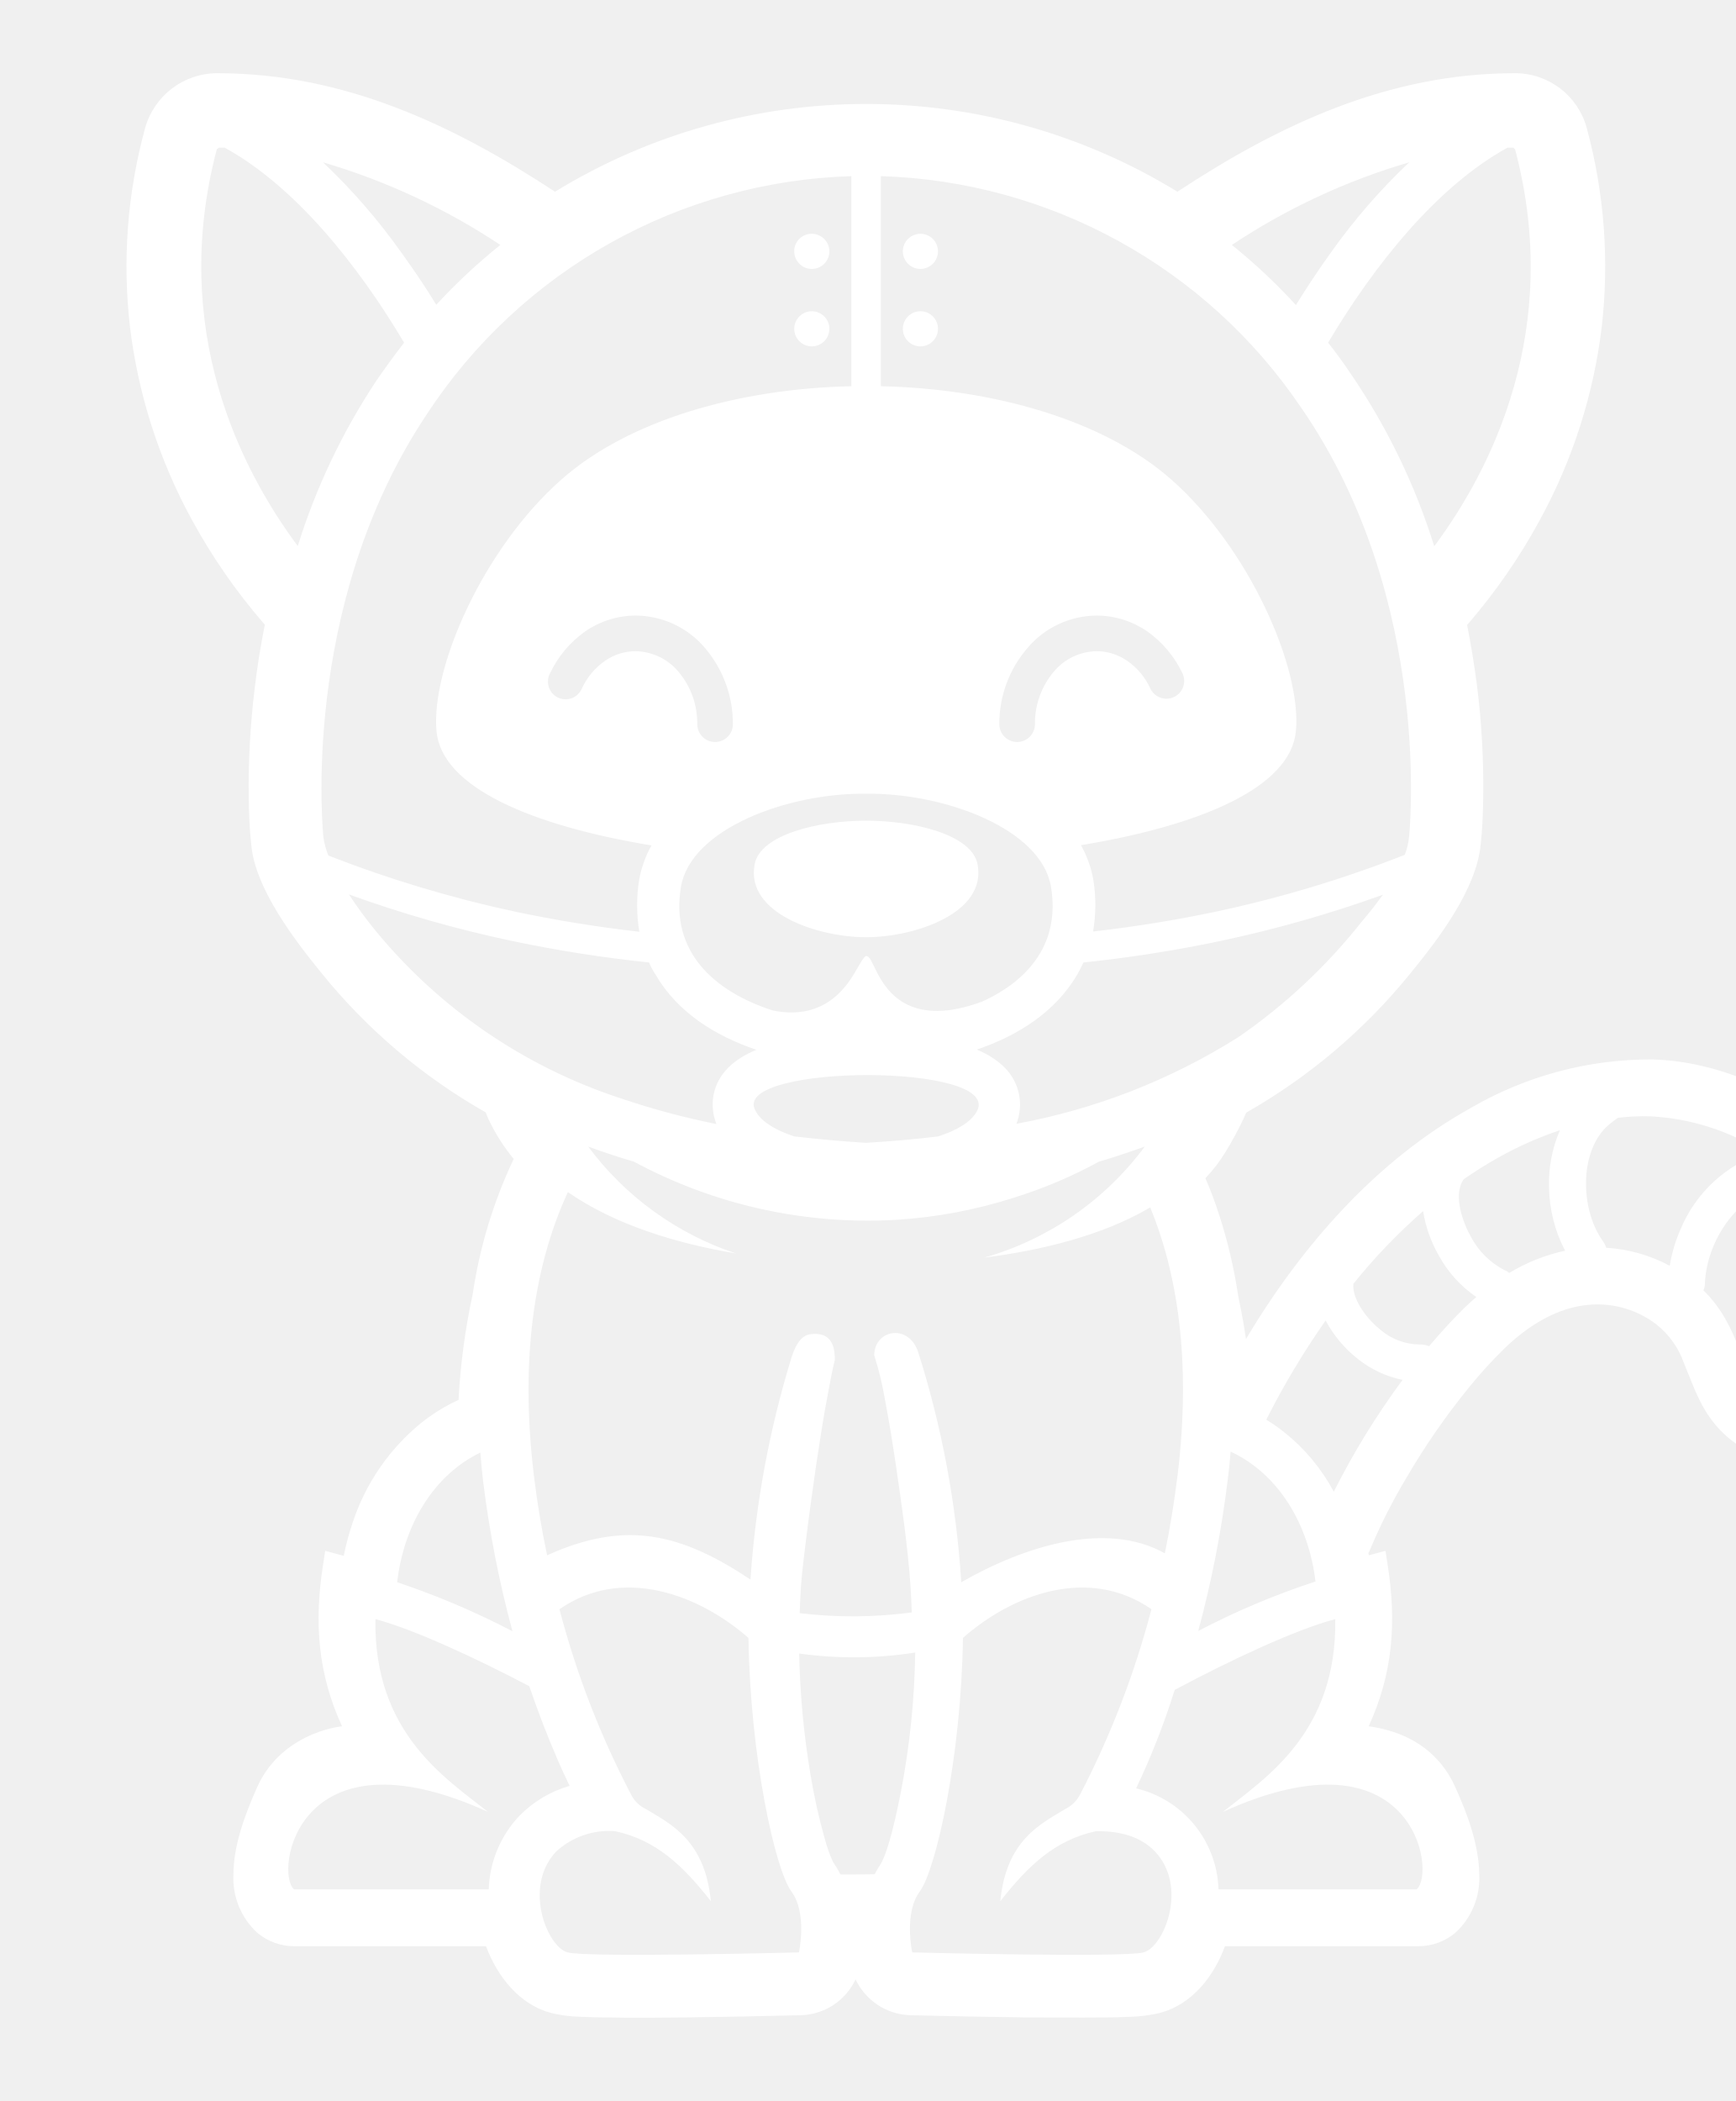
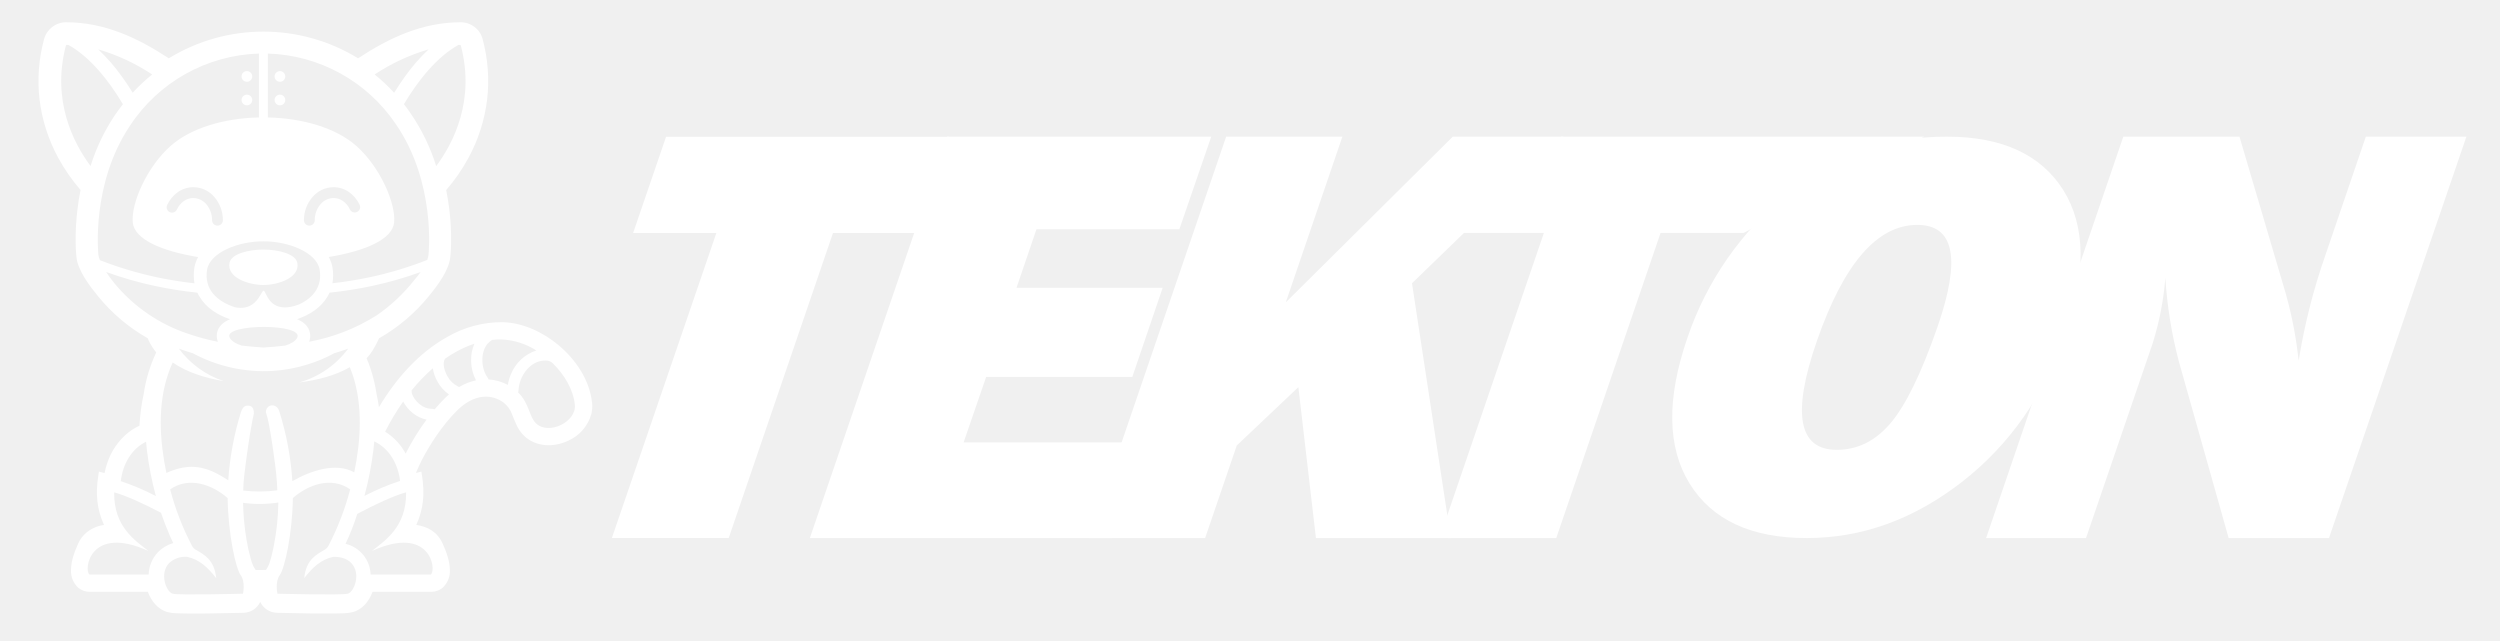
- <svg xmlns="http://www.w3.org/2000/svg" viewBox="0 0 190 230">
+ <svg xmlns="http://www.w3.org/2000/svg" id="Layer_1" data-name="Layer 1" viewBox="0 0 900 230.526">
  <defs>
-     <style>.cls-1{fill:#fff;fill-rule:evenodd;}</style>
+     <style>.cls-1,.cls-2{fill:#fff;}.cls-1{fill-rule:evenodd;}</style>
  </defs>
-   <path class="cls-1" d="M94.815,102.599v2.086m55.066,65.575,1.815-.488.217,1.408c1.029,6.474.569,12.08-2.059,17.795,4.063.569,7.611,2.519,9.48,6.663,1.327,2.925,2.6,6.338,2.627,9.588a8.092,8.092,0,0,1-2.654,6.392,6.298,6.298,0,0,1-3.982,1.436H134.117c-1.219,3.332-3.63,6.392-7.151,7.313a16.363,16.363,0,0,1-3.007.406c-1.083.054-2.14.081-3.196.081-2.736.027-5.471,0-8.207,0q-6.419-.081-12.839-.244a6.841,6.841,0,0,1-6.04-3.927,6.817,6.817,0,0,1-6.013,3.927c-4.307.108-8.586.19-12.866.244-2.736.027-5.471.054-8.207,0-1.056,0-2.113-.027-3.196-.081a14.341,14.341,0,0,1-3.034-.406c-3.521-.921-5.905-4.009-7.151-7.313H32.192A6.298,6.298,0,0,1,28.211,211.62a8.092,8.092,0,0,1-2.654-6.392c0-3.25,1.3-6.663,2.6-9.588a10.911,10.911,0,0,1,3.142-4.063,12.798,12.798,0,0,1,6.149-2.6c-2.627-5.715-3.088-11.322-2.059-17.795l.217-1.408,2.031.542a28.742,28.742,0,0,1,.975-3.63,23.572,23.572,0,0,1,7.503-10.916,19.596,19.596,0,0,1,4.09-2.519,72.434,72.434,0,0,1,1.544-11.539A52.578,52.578,0,0,1,56.245,126.868a20.546,20.546,0,0,1-2.763-4.361c-.108-.244-.217-.488-.298-.731a63.245,63.245,0,0,1-17.958-15.222c-2.979-3.657-7.34-9.345-7.72-14.139-.19-1.679-.244-3.359-.271-5.011a89.647,89.647,0,0,1,.65-12.053c.271-2.329.65-4.659,1.111-6.961a64.656,64.656,0,0,1-8.045-11.593A58.683,58.683,0,0,1,14.234,35.805a57.343,57.343,0,0,1,1.652-21.777,8.208,8.208,0,0,1,7.909-6.013c13.868,0,25.84,5.661,36.972,12.974a65.221,65.221,0,0,1,68.148,0c11.105-7.313,23.077-12.974,36.945-12.974a8.122,8.122,0,0,1,7.882,6.04,57.963,57.963,0,0,1,1.625,21.777,58.683,58.683,0,0,1-6.717,20.992,64.517,64.517,0,0,1-8.017,11.593c.433,2.194.785,4.388,1.083,6.636a88.504,88.504,0,0,1,.677,12.27c-.027,1.706-.081,3.413-.271,5.065-.433,4.93-4.659,10.455-7.72,14.193a63.686,63.686,0,0,1-17.958,15.222l-.325.731a37.504,37.504,0,0,1-1.923,3.548,16.767,16.767,0,0,1-2.221,2.898,42.515,42.515,0,0,1,1.517,4.036,55.319,55.319,0,0,1,2.086,8.911c.325,1.544.623,3.115.84,4.659,6.149-10.293,14.328-19.583,24.621-25.298a39.094,39.094,0,0,1,19.854-5.309c7.394.19,14.653,3.63,20.26,8.342,6.149,5.173,11.159,12.568,11.999,20.721a11.798,11.798,0,0,1-.271,4.009,14.902,14.902,0,0,1-8.397,9.643c-5.092,2.384-11.457,2.302-15.737-1.734-2.411-2.302-3.169-4.821-4.388-7.774a9.28,9.28,0,0,0-3.034-4.225,10.609,10.609,0,0,0-7.151-2.14c-3.657.244-6.907,2.329-9.48,4.821a49.083,49.083,0,0,0-4.063,4.496,76.474,76.474,0,0,0-6.582,9.534,61.56,61.56,0,0,0-4.009,7.882,3.527,3.527,0,0,1-.217.46,1.004,1.004,0,0,0,.054.244Zm5.607-23.077a2.322,2.322,0,0,1,.975.19c1.246-1.463,2.546-2.898,3.9-4.225.433-.406.867-.813,1.273-1.165a13.111,13.111,0,0,1-4.063-4.469,14.278,14.278,0,0,1-1.761-4.93,63.257,63.257,0,0,0-7.638,7.963c-.135,1.869,1.706,4.036,2.979,5.038a6.689,6.689,0,0,0,4.334,1.598Zm-1.923,3.873a11.521,11.521,0,0,1-4.875-2.275,13.25,13.25,0,0,1-3.548-4.225,87.889,87.889,0,0,0-6.501,10.861,18.604,18.604,0,0,1,1.977,1.381,20.884,20.884,0,0,1,5.417,6.501,84.486,84.486,0,0,1,7.53-12.243Zm33.099-10.509a1.58,1.58,0,0,1-.163.704c4.117,4.036,3.927,8.749,6.501,11.187,4.523,4.307,14.572-.542,13.949-6.744-.569-5.39-3.684-10.753-8.017-14.979-.027-.027-.054-.054-.081-.054a3.255,3.255,0,0,0-2.302-.867c-5.471-.244-9.697,5.498-9.886,10.753Zm-3.846-1.977a16.248,16.248,0,0,1,1.165-3.955,14.833,14.833,0,0,1,9.101-8.451,25.418,25.418,0,0,0-12.351-3.955,23.068,23.068,0,0,0-3.602.163c-.379.271-.731.542-.921.704a6.476,6.476,0,0,0-.623.596c-2.736,3.088-2.411,9.047-.054,12.243a2.229,2.229,0,0,1,.325.677,16.834,16.834,0,0,1,6.961,1.977Zm-11.457-1.652a15.486,15.486,0,0,1-1.761-6.934,14.637,14.637,0,0,1,1.192-6.257,39.241,39.241,0,0,0-6.717,2.979c-1.273.704-2.546,1.517-3.819,2.384,0,.027-.027.027-.027.054-1.165,1.706-.054,4.74.867,6.338a8.616,8.616,0,0,0,3.657,3.575,1.474,1.474,0,0,1,.488.298,19.946,19.946,0,0,1,6.121-2.438ZM88.883,25.594a1.923,1.923,0,1,1-1.923,1.923,1.896,1.896,0,0,1,1.923-1.923Zm0,8.478A1.923,1.923,0,1,1,86.96,35.995a1.931,1.931,0,0,1,1.923-1.923Zm11.891-8.478a1.923,1.923,0,1,1-1.923,1.923,1.931,1.931,0,0,1,1.923-1.923Zm0,8.478a1.923,1.923,0,1,1-1.923,1.923,1.931,1.931,0,0,1,1.923-1.923ZM96.44,19.283v22.996c12.297.271,24.377,3.684,31.799,10.211,8.559,7.557,14.274,20.64,13.651,27.519-.542,6.176-10.401,10.347-23.538,12.514a11.949,11.949,0,0,1,1.354,3.792,17.257,17.257,0,0,1-.027,5.661c4.957-.569,9.426-1.327,13.408-2.167a131.138,131.138,0,0,0,20.721-6.23,7.423,7.423,0,0,0,.46-1.896s2.844-25.894-11.837-47.102a57.633,57.633,0,0,0-45.992-25.298Zm-3.223,22.996v-22.996A57.642,57.642,0,0,0,46.737,45.339C32.653,66.412,35.415,91.71,35.415,91.71a8.306,8.306,0,0,0,.542,1.95,132.911,132.911,0,0,0,20.612,6.176c4.009.84,8.451,1.598,13.435,2.167a17.256,17.256,0,0,1-.027-5.661,11.949,11.949,0,0,1,1.354-3.792c-13.137-2.167-22.996-6.365-23.538-12.514-.623-6.88,5.092-19.962,13.651-27.519,7.394-6.555,19.475-9.968,31.772-10.238ZM71.061,105.362a145.371,145.371,0,0,1-15.141-2.384A132.894,132.894,0,0,1,38.205,97.913a45.97,45.97,0,0,0,2.898,3.955A58.164,58.164,0,0,0,67.946,120.232,84.047,84.047,0,0,0,78.428,123.049c0-.027-.027-.081-.027-.108a5.798,5.798,0,0,1-.298-2.952c.433-2.492,2.302-4.063,4.713-5.065-4.55-1.544-8.64-4.117-11.024-8.207a7.435,7.435,0,0,1-.731-1.354Zm11.539,15.981c.515,1.327,2.221,2.356,4.361,3.061,2.6.298,5.228.542,7.855.704,2.654-.163,5.309-.379,7.909-.704,2.004-.65,3.63-1.571,4.253-2.79,2.709-5.255-26.219-5.119-24.377-.271Zm68.825-23.402a134.797,134.797,0,0,1-17.66,5.038,146.536,146.536,0,0,1-15.141,2.384c-.217.46-.433.894-.677,1.327-2.384,4.063-6.446,6.663-10.997,8.207,2.356,1.002,4.171,2.546,4.632,4.957a5.733,5.733,0,0,1-.298,3.169,68.854,68.854,0,0,0,24.296-9.48,62.254,62.254,0,0,0,13.624-12.785c.785-.894,1.517-1.869,2.221-2.817ZM93.65,106.364c-1.219,2.14-3.738,5.336-9.047,4.253-6.528-2.113-11.214-6.501-10.049-13.516C75.611,90.762,86.147,86.808,94.788,86.889h.081c8.64-.081,19.177,3.873,20.206,10.211,1.002,6.067-2.356,10.184-7.53,12.541-7.665,2.844-10.347-.867-11.539-3.223-.569-1.138-.813-1.734-1.111-1.761H94.815c-.244.108-.542.65-1.165,1.706ZM94.815,89.842c-5.228,0-11.566,1.517-12.189,4.767C81.597,99.999,89.587,102.599,94.815,102.599h.108c5.228-.027,13.137-2.627,12.107-7.99-.623-3.25-6.961-4.767-12.189-4.767ZM80.243,79.278a1.95,1.95,0,1,1-3.9,0,8.738,8.738,0,0,0-2.059-5.742,6.271,6.271,0,0,0-4.686-2.248A5.881,5.881,0,0,0,66.239,72.344a7.458,7.458,0,0,0-2.546,3.061,1.933,1.933,0,1,1-3.494-1.652,11.794,11.794,0,0,1,3.873-4.632,9.77,9.77,0,0,1,5.553-1.734,9.989,9.989,0,0,1,7.584,3.575,12.773,12.773,0,0,1,3.034,8.315Zm29.172,0a1.95,1.95,0,0,0,3.9,0,8.739,8.739,0,0,1,2.059-5.742,6.227,6.227,0,0,1,4.686-2.248,5.881,5.881,0,0,1,3.359,1.056,7.458,7.458,0,0,1,2.546,3.061,1.945,1.945,0,0,0,3.521-1.652,11.794,11.794,0,0,0-3.873-4.632,9.77,9.77,0,0,0-5.553-1.734,9.989,9.989,0,0,0-7.584,3.575,12.651,12.651,0,0,0-3.061,8.315Zm1.571,51.843a53.018,53.018,0,0,1-12.785,2.411,53.939,53.939,0,0,1-28.792-6.365c-1.706-.488-3.359-1.056-5.011-1.652a33.206,33.206,0,0,0,16.17,11.701c-6.582-1.111-13.245-3.142-18.391-6.717-3.332,7.205-5.363,17.227-3.738,30.905q.569,4.672,1.463,8.857c8.668-3.927,14.735-2.356,22.265,2.654a107.095,107.095,0,0,1,4.55-24.486c.515-1.544,1.192-2.302,2.113-2.384.975-.081,2.627-.027,2.573,2.844-.298,1.165-.542,2.546-.731,3.548-.515,2.654-.921,5.363-1.327,8.045-.379,2.654-.758,5.309-1.083,7.99-.217,1.706-.433,3.467-.569,5.2-.054.975-.108,1.95-.135,2.925a48.962,48.962,0,0,0,12.27-.081c-.027-.948-.081-1.923-.135-2.871-.298-4.28-.948-8.776-1.571-13.028-.379-2.546-.785-5.119-1.273-7.638a33.989,33.989,0,0,0-1.138-4.632c.081-2.844,3.792-3.467,4.821-.325a105.3,105.3,0,0,1,4.713,25.19c6.799-3.9,15.791-6.799,22.292-3.169.569-2.736,1.029-5.607,1.408-8.64,1.517-12.649-.108-22.183-3.007-29.226-5.201,3.061-11.809,4.686-18.175,5.498a33.188,33.188,0,0,0,17.579-12.162c-1.652.596-3.332,1.165-5.011,1.652a51.02,51.02,0,0,1-9.345,3.955ZM35.361,17.766A71.554,71.554,0,0,1,54.782,26.812a63.688,63.688,0,0,0-7.015,6.555c-1.165-1.923-2.438-3.792-3.765-5.634a66.474,66.474,0,0,0-8.64-9.968ZM23.958,16.168h.65c7.692,4.225,14.572,12.812,19.637,21.344C43.216,38.839,42.214,40.22,41.239,41.629A71.128,71.128,0,0,0,32.599,59.776C26.396,51.434,18.514,36.103,23.741,16.33c.081-.027.135-.108.217-.163Zm141.741,0h-.65c-7.692,4.225-14.572,12.812-19.637,21.344.84,1.056,1.652,2.167,2.411,3.304a70.819,70.819,0,0,1,9.209,18.987c6.203-8.342,14.085-23.673,8.857-43.446l-.19-.19Zm-11.403,1.598a71.181,71.181,0,0,0-19.421,9.047,63.968,63.968,0,0,1,7.015,6.582c1.192-1.923,2.438-3.819,3.765-5.661a66.473,66.473,0,0,1,8.64-9.968ZM61.255,176.164a96.059,96.059,0,0,0,7.828,20.26,3.44,3.44,0,0,0,1.652,1.625c2.682,1.625,6.446,3.386,7.097,10.076-3.061-3.9-5.986-6.69-10.482-7.665a8.568,8.568,0,0,0-6.419,2.194c-3.711,3.846-1.029,10.482,1.219,11.078s25.325,0,25.325,0,.948-4.307-.84-6.69c-1.761-2.411-4.496-14.681-4.686-27.736-5.417-4.74-13.787-7.936-20.694-3.142Zm64.817,0a97.823,97.823,0,0,1-7.801,20.26,3.689,3.689,0,0,1-1.652,1.625c-2.682,1.625-6.446,3.386-7.097,10.076,3.061-3.9,5.986-6.69,10.482-7.665,2.194-.027,4.713.406,6.419,2.194,3.711,3.846,1.029,10.482-1.219,11.078s-25.325,0-25.325,0-.948-4.307.84-6.69c1.761-2.411,4.523-14.681,4.713-27.736,5.363-4.74,13.733-7.936,20.639-3.142ZM95.763,205.174c-.677,0-1.381.027-2.086.027H92.025a14.849,14.849,0,0,0-.84-1.408,16.35,16.35,0,0,1-.867-2.438,64.262,64.262,0,0,1-1.571-7.042,90.6,90.6,0,0,1-1.246-13.299,43.411,43.411,0,0,0,12.703-.108A86.485,86.485,0,0,1,98.607,196.316c-.352,1.788-1.246,6.121-2.167,7.72a12.554,12.554,0,0,0-.677,1.138ZM146.197,177.248c.19,12.487-7.692,17.416-12.297,21.1,20.965-9.534,23.375,6.69,21.208,8.478H133.412a11.736,11.736,0,0,0-9.02-11.051,83.095,83.095,0,0,0,4.225-10.78c6.121-3.277,13.326-6.636,17.579-7.747Zm-11.457-18.337c5.255,2.438,8.559,7.99,9.29,14.22A83.64,83.64,0,0,0,131.191,178.548a118.312,118.312,0,0,0,3.223-16.495c.135-1.002.244-2.059.325-3.142Zm-82.152.108c-5.173,2.492-8.397,8.017-9.101,14.193a86.562,86.562,0,0,1,12.622,5.363,118.312,118.312,0,0,1-3.223-16.495c-.108-1.002-.217-2.031-.298-3.061ZM41.103,177.248c-.19,12.487,7.692,17.416,12.324,21.1-20.992-9.534-23.375,6.69-21.235,8.478H53.509a12.284,12.284,0,0,1,3.359-8.045,12.506,12.506,0,0,1,5.498-3.277c-.433-.894-.84-1.788-1.246-2.709q-1.747-4.022-3.169-8.207c-5.932-3.115-12.73-6.257-16.847-7.34Z" />
+   <path class="cls-1" d="M94.815,102.599v2.086m55.066,65.575,1.815-.488.217,1.408c1.029,6.474.569,12.08-2.059,17.795,4.063.569,7.611,2.519,9.48,6.663,1.327,2.925,2.6,6.338,2.627,9.588a8.092,8.092,0,0,1-2.654,6.392,6.298,6.298,0,0,1-3.982,1.436H134.117c-1.219,3.332-3.63,6.392-7.151,7.313a16.363,16.363,0,0,1-3.007.406c-1.083.054-2.14.081-3.196.081-2.736.027-5.471,0-8.207,0q-6.419-.081-12.839-.244a6.841,6.841,0,0,1-6.04-3.927,6.817,6.817,0,0,1-6.013,3.927c-4.307.108-8.586.19-12.866.244-2.736.027-5.471.054-8.207,0-1.056,0-2.113-.027-3.196-.081a14.341,14.341,0,0,1-3.034-.406c-3.521-.921-5.905-4.009-7.151-7.313H32.192A6.298,6.298,0,0,1,28.211,211.62a8.092,8.092,0,0,1-2.654-6.392c0-3.25,1.3-6.663,2.6-9.588a10.911,10.911,0,0,1,3.142-4.063,12.798,12.798,0,0,1,6.149-2.6c-2.627-5.715-3.088-11.322-2.059-17.795l.217-1.408,2.031.542a28.742,28.742,0,0,1,.975-3.63,23.572,23.572,0,0,1,7.503-10.916,19.596,19.596,0,0,1,4.09-2.519,72.434,72.434,0,0,1,1.544-11.539A52.578,52.578,0,0,1,56.245,126.868a20.546,20.546,0,0,1-2.763-4.361c-.108-.244-.217-.488-.298-.731a63.245,63.245,0,0,1-17.958-15.222c-2.979-3.657-7.34-9.345-7.72-14.139-.19-1.679-.244-3.359-.271-5.011a89.647,89.647,0,0,1,.65-12.053c.271-2.329.65-4.659,1.111-6.961a64.656,64.656,0,0,1-8.045-11.593A58.683,58.683,0,0,1,14.234,35.805a57.343,57.343,0,0,1,1.652-21.777,8.208,8.208,0,0,1,7.909-6.013c13.868,0,25.84,5.661,36.972,12.974a65.221,65.221,0,0,1,68.148,0c11.105-7.313,23.077-12.974,36.945-12.974a8.122,8.122,0,0,1,7.882,6.04,57.963,57.963,0,0,1,1.625,21.777,58.683,58.683,0,0,1-6.717,20.992,64.517,64.517,0,0,1-8.017,11.593c.433,2.194.785,4.388,1.083,6.636a88.504,88.504,0,0,1,.677,12.27c-.027,1.706-.081,3.413-.271,5.065-.433,4.93-4.659,10.455-7.72,14.193a63.686,63.686,0,0,1-17.958,15.222l-.325.731a37.504,37.504,0,0,1-1.923,3.548,16.767,16.767,0,0,1-2.221,2.898,42.515,42.515,0,0,1,1.517,4.036,55.319,55.319,0,0,1,2.086,8.911c.325,1.544.623,3.115.84,4.659,6.149-10.293,14.328-19.583,24.621-25.298a39.094,39.094,0,0,1,19.854-5.309c7.394.19,14.653,3.63,20.26,8.342,6.149,5.173,11.159,12.568,11.999,20.721a11.798,11.798,0,0,1-.271,4.009,14.902,14.902,0,0,1-8.397,9.643c-5.092,2.384-11.457,2.302-15.737-1.734-2.411-2.302-3.169-4.821-4.388-7.774a9.28,9.28,0,0,0-3.034-4.225,10.609,10.609,0,0,0-7.151-2.14c-3.657.244-6.907,2.329-9.48,4.821a49.083,49.083,0,0,0-4.063,4.496,76.474,76.474,0,0,0-6.582,9.534,61.56,61.56,0,0,0-4.009,7.882,3.527,3.527,0,0,1-.217.46,1.004,1.004,0,0,0,.054.244Zm5.607-23.077a2.322,2.322,0,0,1,.975.19c1.246-1.463,2.546-2.898,3.9-4.225.433-.406.867-.813,1.273-1.165a13.111,13.111,0,0,1-4.063-4.469,14.278,14.278,0,0,1-1.761-4.93,63.257,63.257,0,0,0-7.638,7.963c-.135,1.869,1.706,4.036,2.979,5.038a6.689,6.689,0,0,0,4.334,1.598Zm-1.923,3.873a11.521,11.521,0,0,1-4.875-2.275,13.25,13.25,0,0,1-3.548-4.225,87.889,87.889,0,0,0-6.501,10.861,18.604,18.604,0,0,1,1.977,1.381,20.884,20.884,0,0,1,5.417,6.501,84.486,84.486,0,0,1,7.53-12.243Zm33.099-10.509a1.58,1.58,0,0,1-.163.704c4.117,4.036,3.927,8.749,6.501,11.187,4.523,4.307,14.572-.542,13.949-6.744-.569-5.39-3.684-10.753-8.017-14.979-.027-.027-.054-.054-.081-.054a3.255,3.255,0,0,0-2.302-.867c-5.471-.244-9.697,5.498-9.886,10.753Zm-3.846-1.977a16.248,16.248,0,0,1,1.165-3.955,14.833,14.833,0,0,1,9.101-8.451,25.418,25.418,0,0,0-12.351-3.955,23.068,23.068,0,0,0-3.602.163c-.379.271-.731.542-.921.704a6.476,6.476,0,0,0-.623.596c-2.736,3.088-2.411,9.047-.054,12.243a2.229,2.229,0,0,1,.325.677,16.834,16.834,0,0,1,6.961,1.977Zm-11.457-1.652a15.486,15.486,0,0,1-1.761-6.934,14.637,14.637,0,0,1,1.192-6.257,39.241,39.241,0,0,0-6.717,2.979c-1.273.704-2.546,1.517-3.819,2.384,0,.027-.027.027-.027.054-1.165,1.706-.054,4.74.867,6.338a8.616,8.616,0,0,0,3.657,3.575,1.474,1.474,0,0,1,.488.298,19.946,19.946,0,0,1,6.121-2.438ZM88.883,25.594a1.923,1.923,0,1,1-1.923,1.923,1.896,1.896,0,0,1,1.923-1.923Zm0,8.478A1.923,1.923,0,1,1,86.96,35.995a1.931,1.931,0,0,1,1.923-1.923Zm11.891-8.478a1.923,1.923,0,1,1-1.923,1.923,1.931,1.931,0,0,1,1.923-1.923Zm0,8.478a1.923,1.923,0,1,1-1.923,1.923,1.931,1.931,0,0,1,1.923-1.923ZM96.44,19.283v22.996c12.297.271,24.377,3.684,31.799,10.211,8.559,7.557,14.274,20.64,13.651,27.519-.542,6.176-10.401,10.347-23.538,12.514a11.949,11.949,0,0,1,1.354,3.792,17.257,17.257,0,0,1-.027,5.661c4.957-.569,9.426-1.327,13.408-2.167a131.138,131.138,0,0,0,20.721-6.23,7.423,7.423,0,0,0,.46-1.896s2.844-25.894-11.837-47.102a57.633,57.633,0,0,0-45.992-25.298Zm-3.223,22.996v-22.996A57.642,57.642,0,0,0,46.737,45.339C32.653,66.412,35.415,91.71,35.415,91.71a8.306,8.306,0,0,0,.542,1.95,132.911,132.911,0,0,0,20.612,6.176c4.009.84,8.451,1.598,13.435,2.167a17.256,17.256,0,0,1-.027-5.661,11.949,11.949,0,0,1,1.354-3.792c-13.137-2.167-22.996-6.365-23.538-12.514-.623-6.88,5.092-19.962,13.651-27.519,7.394-6.555,19.475-9.968,31.772-10.238ZM71.061,105.362a145.371,145.371,0,0,1-15.141-2.384A132.894,132.894,0,0,1,38.205,97.913a45.97,45.97,0,0,0,2.898,3.955A58.164,58.164,0,0,0,67.946,120.232,84.047,84.047,0,0,0,78.428,123.049c0-.027-.027-.081-.027-.108a5.798,5.798,0,0,1-.298-2.952c.433-2.492,2.302-4.063,4.713-5.065-4.55-1.544-8.64-4.117-11.024-8.207a7.435,7.435,0,0,1-.731-1.354Zm11.539,15.981c.515,1.327,2.221,2.356,4.361,3.061,2.6.298,5.228.542,7.855.704,2.654-.163,5.309-.379,7.909-.704,2.004-.65,3.63-1.571,4.253-2.79,2.709-5.255-26.219-5.119-24.377-.271Zm68.825-23.402a134.797,134.797,0,0,1-17.66,5.038,146.536,146.536,0,0,1-15.141,2.384c-.217.46-.433.894-.677,1.327-2.384,4.063-6.446,6.663-10.997,8.207,2.356,1.002,4.171,2.546,4.632,4.957a5.733,5.733,0,0,1-.298,3.169,68.854,68.854,0,0,0,24.296-9.48,62.254,62.254,0,0,0,13.624-12.785c.785-.894,1.517-1.869,2.221-2.817ZM93.65,106.364c-1.219,2.14-3.738,5.336-9.047,4.253-6.528-2.113-11.214-6.501-10.049-13.516C75.611,90.762,86.147,86.808,94.788,86.889h.081c8.64-.081,19.177,3.873,20.206,10.211,1.002,6.067-2.356,10.184-7.53,12.541-7.665,2.844-10.347-.867-11.539-3.223-.569-1.138-.813-1.734-1.111-1.761H94.815c-.244.108-.542.65-1.165,1.706ZM94.815,89.842c-5.228,0-11.566,1.517-12.189,4.767C81.597,99.999,89.587,102.599,94.815,102.599h.108c5.228-.027,13.137-2.627,12.107-7.99-.623-3.25-6.961-4.767-12.189-4.767ZM80.243,79.278a1.95,1.95,0,1,1-3.9,0,8.738,8.738,0,0,0-2.059-5.742,6.271,6.271,0,0,0-4.686-2.248A5.881,5.881,0,0,0,66.239,72.344a7.458,7.458,0,0,0-2.546,3.061,1.933,1.933,0,1,1-3.494-1.652,11.794,11.794,0,0,1,3.873-4.632,9.77,9.77,0,0,1,5.553-1.734,9.989,9.989,0,0,1,7.584,3.575,12.773,12.773,0,0,1,3.034,8.315Zm29.172,0a1.95,1.95,0,0,0,3.9,0,8.739,8.739,0,0,1,2.059-5.742,6.227,6.227,0,0,1,4.686-2.248,5.881,5.881,0,0,1,3.359,1.056,7.458,7.458,0,0,1,2.546,3.061,1.945,1.945,0,0,0,3.521-1.652,11.794,11.794,0,0,0-3.873-4.632,9.77,9.77,0,0,0-5.553-1.734,9.989,9.989,0,0,0-7.584,3.575,12.651,12.651,0,0,0-3.061,8.315Zm1.571,51.843a53.018,53.018,0,0,1-12.785,2.411,53.939,53.939,0,0,1-28.792-6.365c-1.706-.488-3.359-1.056-5.011-1.652a33.206,33.206,0,0,0,16.17,11.701c-6.582-1.111-13.245-3.142-18.391-6.717-3.332,7.205-5.363,17.227-3.738,30.905q.569,4.672,1.463,8.857c8.668-3.927,14.735-2.356,22.265,2.654a107.095,107.095,0,0,1,4.55-24.486c.515-1.544,1.192-2.302,2.113-2.384.975-.081,2.627-.027,2.573,2.844-.298,1.165-.542,2.546-.731,3.548-.515,2.654-.921,5.363-1.327,8.045-.379,2.654-.758,5.309-1.083,7.99-.217,1.706-.433,3.467-.569,5.2-.054.975-.108,1.95-.135,2.925a48.962,48.962,0,0,0,12.27-.081c-.027-.948-.081-1.923-.135-2.871-.298-4.28-.948-8.776-1.571-13.028-.379-2.546-.785-5.119-1.273-7.638a33.989,33.989,0,0,0-1.138-4.632c.081-2.844,3.792-3.467,4.821-.325a105.3,105.3,0,0,1,4.713,25.19c6.799-3.9,15.791-6.799,22.292-3.169.569-2.736,1.029-5.607,1.408-8.64,1.517-12.649-.108-22.183-3.007-29.226-5.201,3.061-11.809,4.686-18.175,5.498a33.188,33.188,0,0,0,17.579-12.162c-1.652.596-3.332,1.165-5.011,1.652a51.02,51.02,0,0,1-9.345,3.955ZM35.361,17.766A71.554,71.554,0,0,1,54.782,26.812a63.688,63.688,0,0,0-7.015,6.555c-1.165-1.923-2.438-3.792-3.765-5.634a66.474,66.474,0,0,0-8.64-9.968ZM23.958,16.168h.65c7.692,4.225,14.572,12.812,19.637,21.344C43.216,38.839,42.214,40.22,41.239,41.629A71.128,71.128,0,0,0,32.599,59.776C26.396,51.434,18.514,36.103,23.741,16.33c.081-.027.135-.108.217-.163Zm141.741,0h-.65c-7.692,4.225-14.572,12.812-19.637,21.344.84,1.056,1.652,2.167,2.411,3.304a70.819,70.819,0,0,1,9.209,18.987c6.203-8.342,14.085-23.673,8.857-43.446l-.19-.19Zm-11.403,1.598a71.181,71.181,0,0,0-19.421,9.047,63.968,63.968,0,0,1,7.015,6.582c1.192-1.923,2.438-3.819,3.765-5.661a66.473,66.473,0,0,1,8.64-9.968ZM61.255,176.164a96.059,96.059,0,0,0,7.828,20.26,3.44,3.44,0,0,0,1.652,1.625c2.682,1.625,6.446,3.386,7.097,10.076-3.061-3.9-5.986-6.69-10.482-7.665a8.568,8.568,0,0,0-6.419,2.194c-3.711,3.846-1.029,10.482,1.219,11.078s25.325,0,25.325,0,.948-4.307-.84-6.69c-1.761-2.411-4.496-14.681-4.686-27.736-5.417-4.74-13.787-7.936-20.694-3.142Zm64.817,0a97.823,97.823,0,0,1-7.801,20.26,3.689,3.689,0,0,1-1.652,1.625c-2.682,1.625-6.446,3.386-7.097,10.076,3.061-3.9,5.986-6.69,10.482-7.665,2.194-.027,4.713.406,6.419,2.194,3.711,3.846,1.029,10.482-1.219,11.078s-25.325,0-25.325,0-.948-4.307.84-6.69c1.761-2.411,4.523-14.681,4.713-27.736,5.363-4.74,13.733-7.936,20.639-3.142ZM95.763,205.174c-.677,0-1.381.027-2.086.027H92.025a14.849,14.849,0,0,0-.84-1.408,16.35,16.35,0,0,1-.867-2.438,64.262,64.262,0,0,1-1.571-7.042,90.6,90.6,0,0,1-1.246-13.299,43.411,43.411,0,0,0,12.703-.108A86.485,86.485,0,0,1,98.607,196.316c-.352,1.788-1.246,6.121-2.167,7.72a12.554,12.554,0,0,0-.677,1.138ZM146.197,177.248c.19,12.487-7.692,17.416-12.297,21.1,20.965-9.534,23.375,6.69,21.208,8.478H133.412a11.736,11.736,0,0,0-9.02-11.051,83.095,83.095,0,0,0,4.225-10.78c6.121-3.277,13.326-6.636,17.579-7.747Zm-11.457-18.337c5.255,2.438,8.559,7.99,9.29,14.22A83.64,83.64,0,0,0,131.191,178.548a118.312,118.312,0,0,0,3.223-16.495c.135-1.002.244-2.059.325-3.142Zm-82.152.108c-5.173,2.492-8.397,8.017-9.101,14.193a86.562,86.562,0,0,1,12.622,5.363,118.312,118.312,0,0,1-3.223-16.495c-.108-1.002-.217-2.031-.298-3.061ZM41.103,177.248c-.19,12.487,7.692,17.416,12.324,21.1-20.992-9.534-23.375,6.69-21.235,8.478H53.509a12.284,12.284,0,0,1,3.359-8.045,12.506,12.506,0,0,1,5.498-3.277c-.433-.894-.84-1.788-1.246-2.709q-1.747-4.022-3.169-8.207c-5.932-3.115-12.73-6.257-16.847-7.34Z" style="" />
+   <polygon class="cls-2" points="299.873 83.887 262.336 193.691 220.272 193.691 257.887 83.887 227.921 83.887 239.782 49.237 341.626 49.237 329.763 83.887 299.873 83.887" style="" />
+   <polygon class="cls-2" points="412.158 159.274 400.37 193.7 291.546 193.7 340.963 49.2 436.046 49.2 424.571 82.534 373.125 82.534 365.943 103.612 418.56 103.612 407.63 135.697 355.015 135.697 346.896 159.274 412.158 159.274" style="" />
+   <polygon class="cls-2" points="522.292 193.7 473.736 193.7 467.412 139.367 445.241 160.366 433.844 193.7 392 193.7 441.416 49.2 483.259 49.2 462.884 108.843 522.995 49.2 562.808 49.2 508.319 101.973 522.292 193.7" style="" />
+   <polygon class="cls-1" points="597.801 83.861 560.251 193.7 521.374 193.7 520.437 187.221 555.801 83.861 526.214 83.861 561.969 49.2 692.729 49.2 627.7 83.861 597.801 83.861" style="" />
+   <path class="cls-2" d="M 650.397 193.7 C 630.403 193.7 616.355 187.163 608.255 174.09 C 600.18 161.017 599.924 143.51 607.486 121.567 C 614.386 101.196 626.918 83.198 643.629 69.658 C 659.734 56.274 680.058 49.027 700.997 49.203 C 720.761 49.203 734.757 55.662 742.832 68.505 C 750.829 81.348 751.06 98.574 743.678 120.029 C 735.988 142.254 723.453 160.171 706.227 173.552 C 688.847 187.009 670.314 193.7 650.397 193.7 Z M 661.24 161.94 C 668.699 161.94 675.082 158.787 680.542 152.404 C 686.002 146.022 691.692 134.409 697.537 117.568 C 705.996 93.114 703.536 80.963 690.232 80.963 C 675.774 80.963 663.778 94.882 654.088 122.72 C 645.014 148.867 647.397 161.94 661.24 161.94 Z" style="" />
+   <path class="cls-2" d="M 838.435 193.7 L 802.31 193.7 L 784.363 130.032 C 781.775 120.202 780.156 110.14 779.526 99.993 C 778.903 108.051 777.36 116.009 774.922 123.714 L 750.969 193.7 L 715 193.7 L 764.389 49.2 L 806.21 49.2 L 821.815 102.1 C 824.621 111.149 826.53 120.454 827.51 129.877 C 829.585 116.979 832.797 104.289 837.107 91.957 L 851.698 49.2 L 887.902 49.2 Z" style="" />
</svg>
